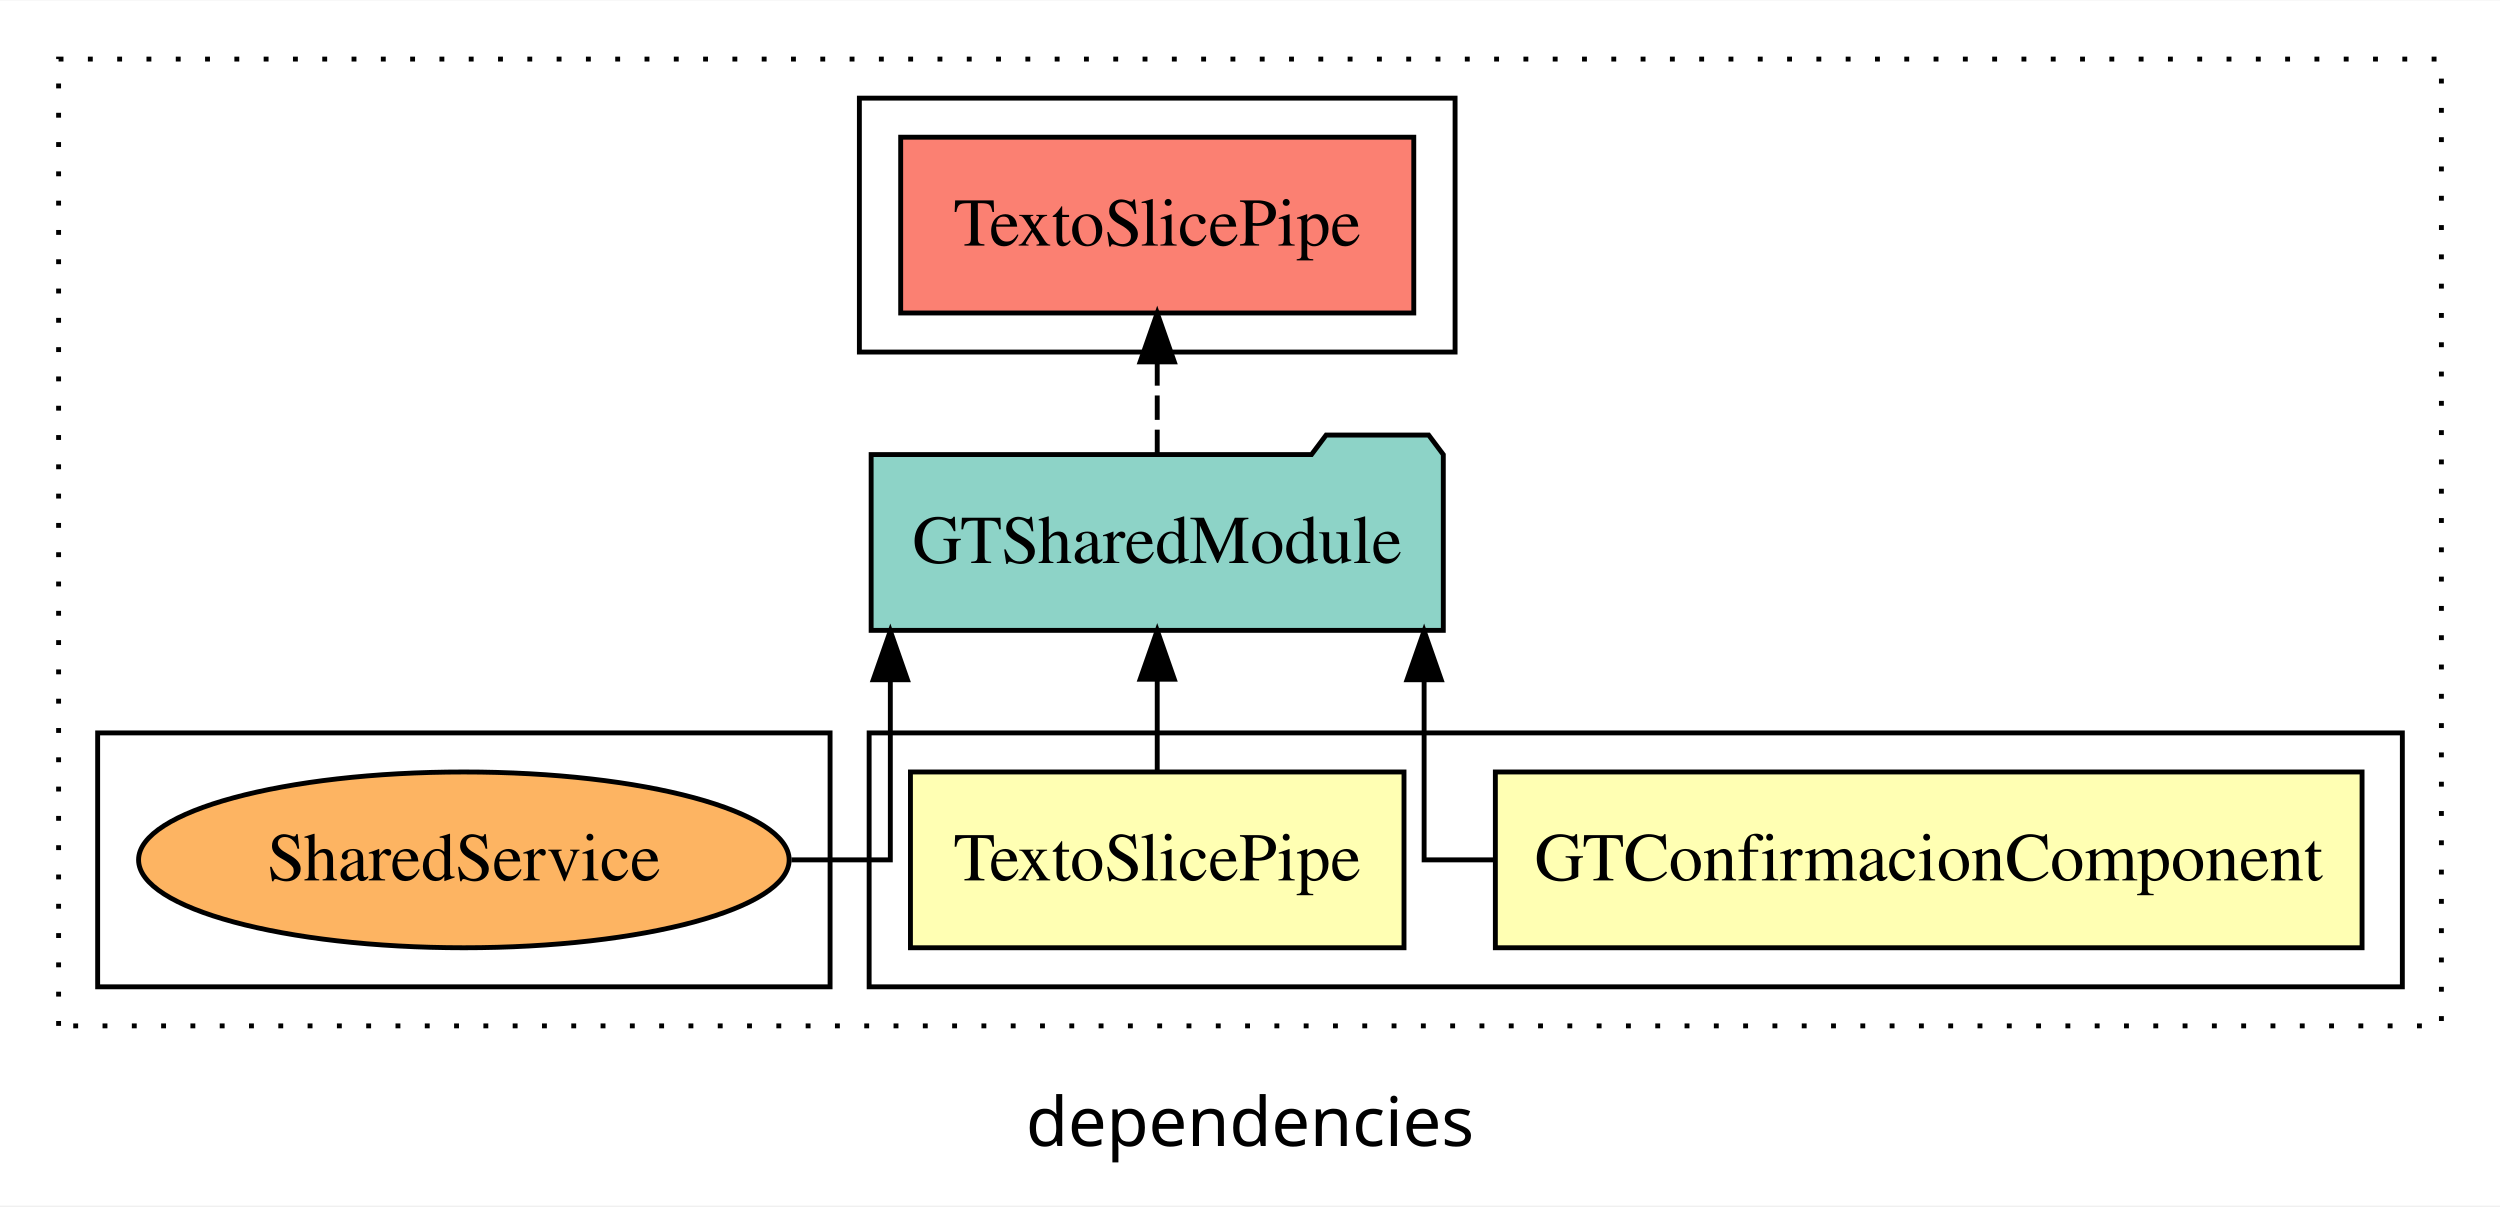
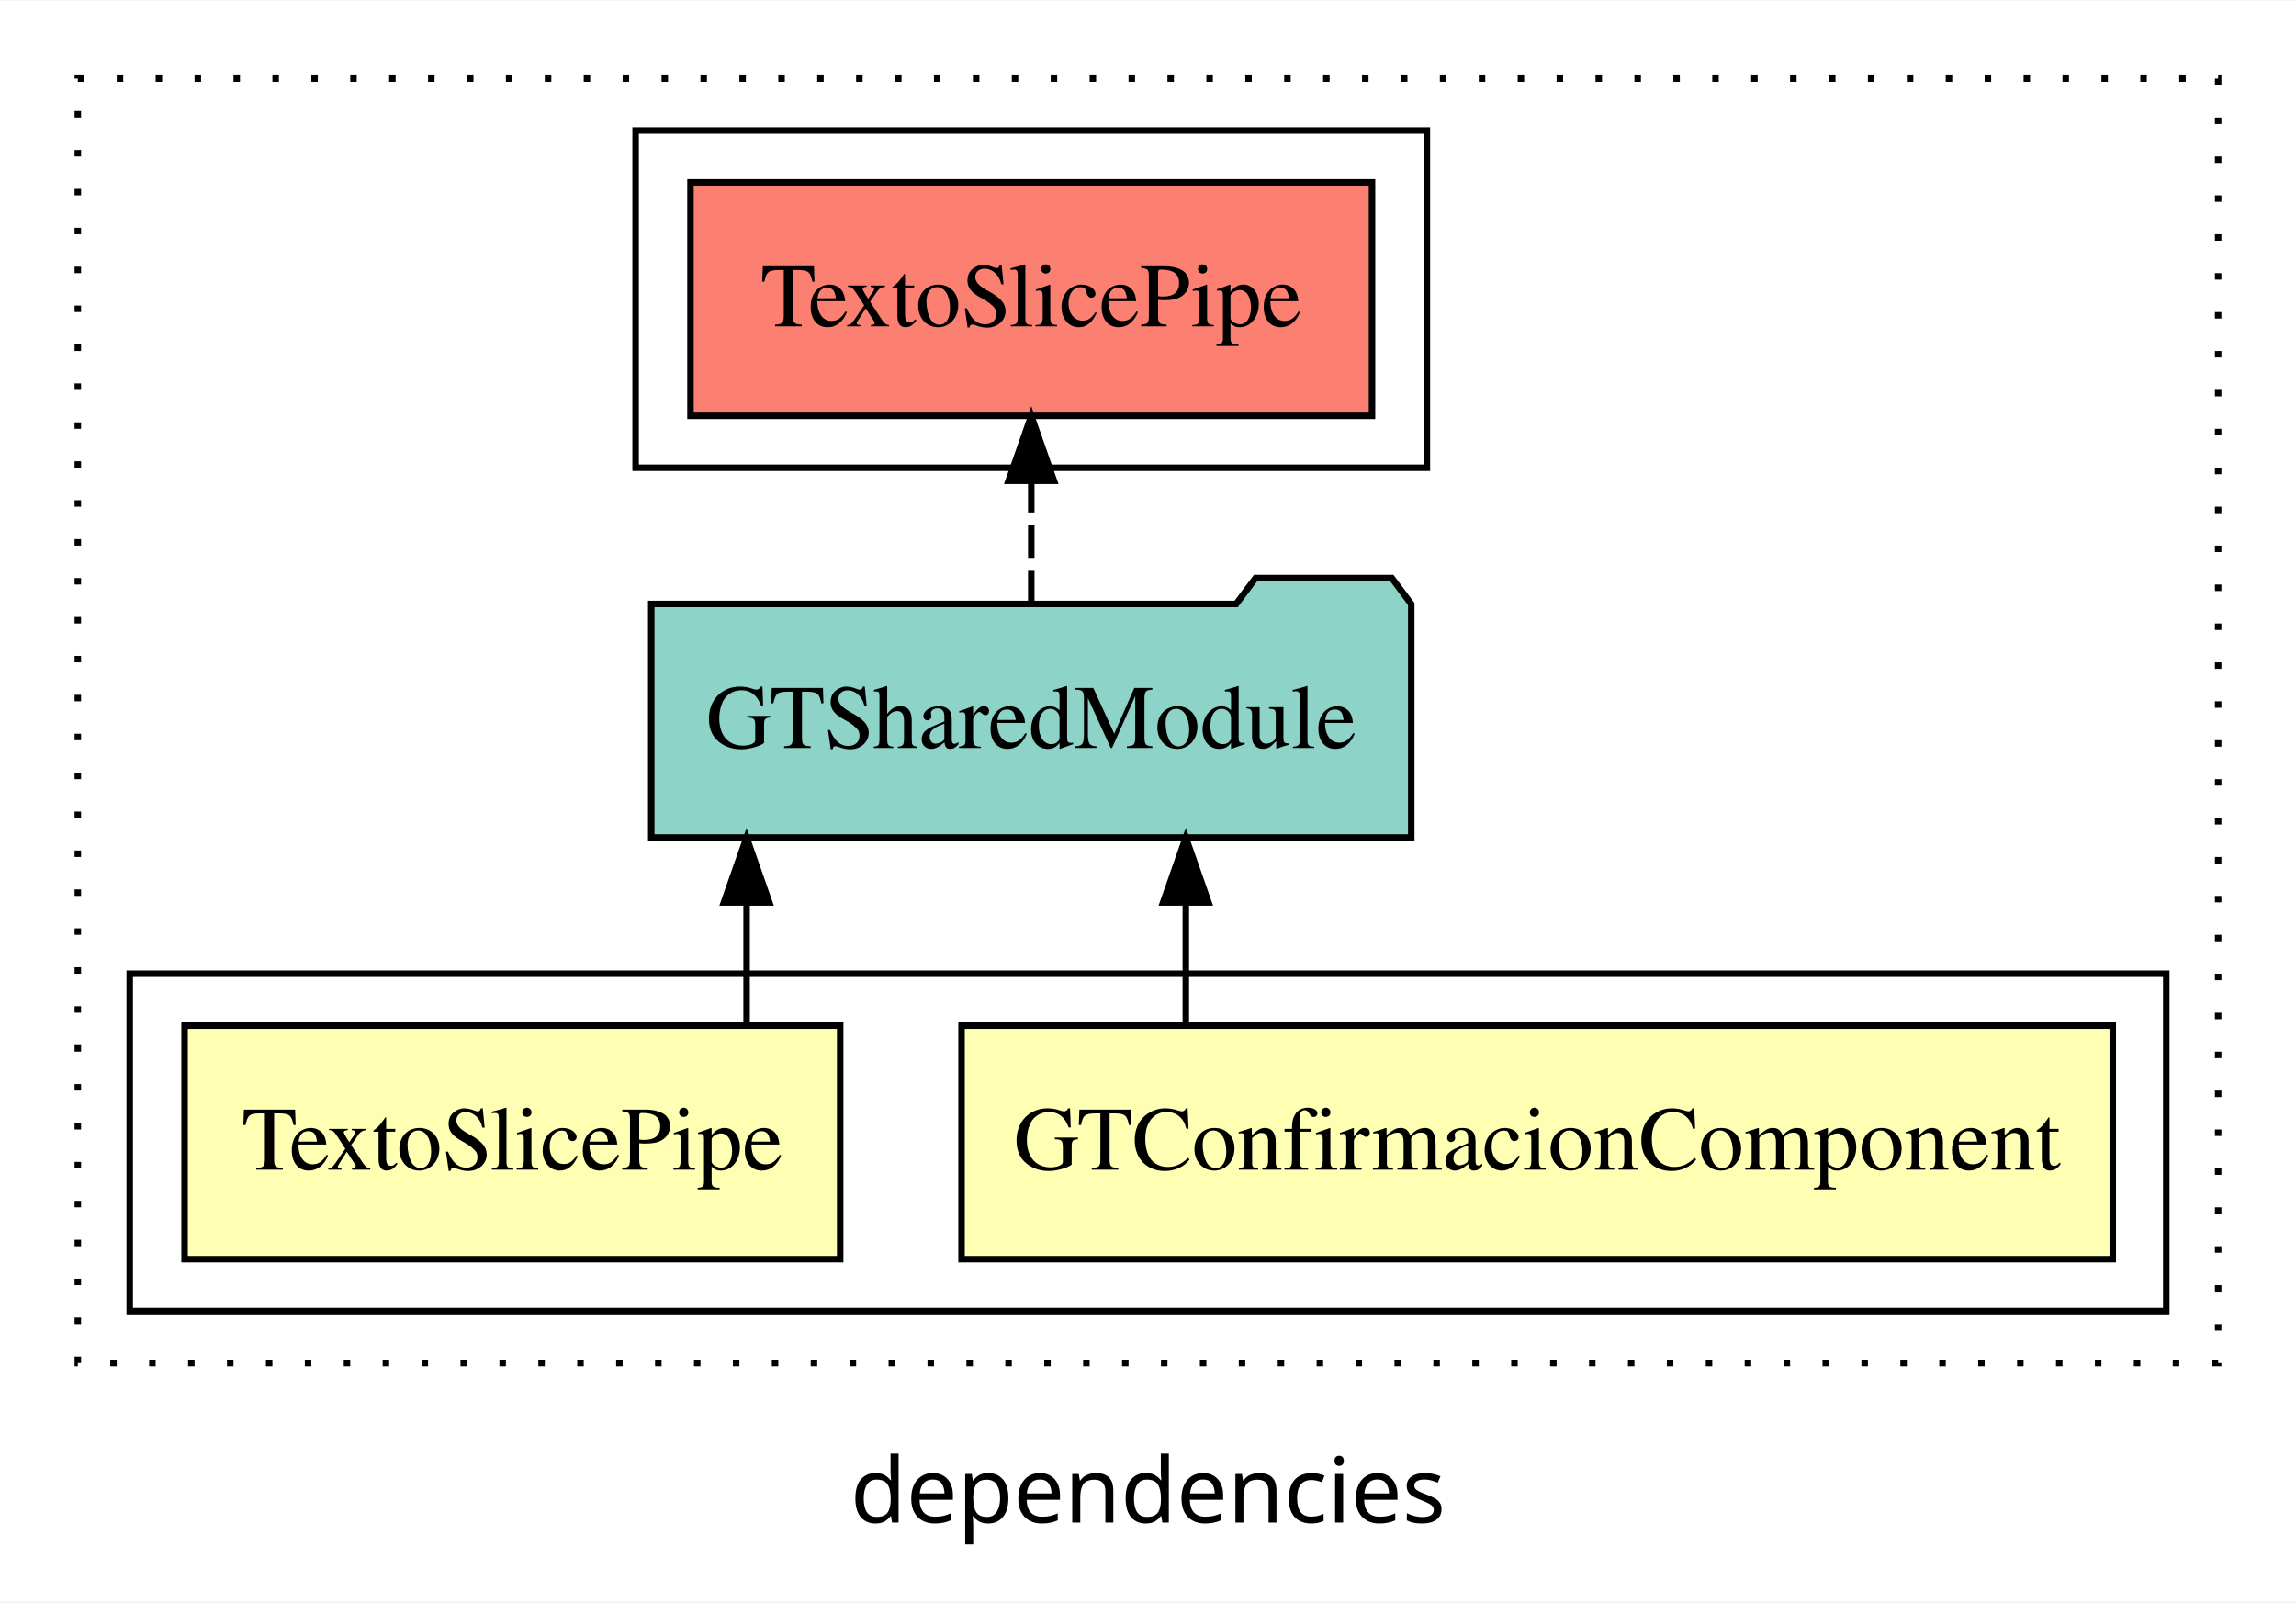
- <svg xmlns="http://www.w3.org/2000/svg" width="512pt" height="247pt" viewBox="0.00 0.00 512.00 246.80">
+ <svg xmlns="http://www.w3.org/2000/svg" width="354pt" height="247pt" viewBox="0.00 0.00 354.00 246.80">
  <g id="graph0" class="graph" transform="scale(1 1) rotate(0) translate(4 242.8)">
-     <polygon fill="white" stroke="transparent" points="-4,4 -4,-242.8 508,-242.8 508,4 -4,4" />
-     <text text-anchor="middle" x="252" y="-8.2" font-family="sans-serif" font-size="14.00">dependencies</text>
+     <polygon fill="white" stroke="transparent" points="-4,4 -4,-242.8 350,-242.8 350,4 -4,4" />
+     <text text-anchor="middle" x="173" y="-8.2" font-family="sans-serif" font-size="14.00">dependencies</text>
    <g id="clust1" class="cluster">
-       <polygon fill="none" stroke="black" stroke-dasharray="1,5" points="8,-32.8 8,-230.8 496,-230.8 496,-32.8 8,-32.8" />
+       <polygon fill="none" stroke="black" stroke-dasharray="1,5" points="8,-32.8 8,-230.8 338,-230.8 338,-32.8 8,-32.8" />
    </g>
    <g id="clust2" class="cluster">
-       <polygon fill="none" stroke="black" points="174,-40.8 174,-92.8 488,-92.8 488,-40.8 174,-40.8" />
+       <polygon fill="none" stroke="black" points="16,-40.8 16,-92.8 330,-92.8 330,-40.8 16,-40.8" />
    </g>
    <g id="clust6" class="cluster">
-       <polygon fill="none" stroke="black" points="172,-170.8 172,-222.8 294,-222.8 294,-170.8 172,-170.8" />
-     </g>
-     <g id="clust8" class="cluster">
-       <polygon fill="none" stroke="black" points="16,-40.8 16,-92.8 166,-92.8 166,-40.8 16,-40.8" />
+       <polygon fill="none" stroke="black" points="94,-170.8 94,-222.8 216,-222.8 216,-170.8 94,-170.8" />
    </g>
    <g id="node1" class="node">
-       <polygon fill="#ffffb3" stroke="black" points="479.75,-84.8 302.25,-84.8 302.25,-48.8 479.75,-48.8 479.75,-84.8" />
-       <text text-anchor="middle" x="391" y="-62.6" font-family="Times,serif" font-size="14.00">GTConfirmacionComponent</text>
+       <polygon fill="#ffffb3" stroke="black" points="321.75,-84.8 144.25,-84.8 144.25,-48.8 321.75,-48.8 321.75,-84.8" />
+       <text text-anchor="middle" x="233" y="-62.6" font-family="Times,serif" font-size="14.00">GTConfirmacionComponent</text>
    </g>
    <g id="node3" class="node">
-       <polygon fill="#8dd3c7" stroke="black" points="291.59,-149.8 288.59,-153.8 267.59,-153.8 264.59,-149.8 174.41,-149.8 174.41,-113.8 291.59,-113.8 291.59,-149.8" />
-       <text text-anchor="middle" x="233" y="-127.6" font-family="Times,serif" font-size="14.00">GTSharedModule</text>
+       <polygon fill="#8dd3c7" stroke="black" points="213.59,-149.8 210.59,-153.8 189.59,-153.8 186.59,-149.8 96.41,-149.8 96.41,-113.8 213.59,-113.8 213.59,-149.8" />
+       <text text-anchor="middle" x="155" y="-127.6" font-family="Times,serif" font-size="14.00">GTSharedModule</text>
    </g>
    <g id="edge1" class="edge">
-       <path fill="none" stroke="black" d="M302.03,-66.8C293.33,-66.8 287.66,-66.8 287.66,-66.8 287.66,-66.8 287.66,-103.69 287.66,-103.69" />
-       <polygon fill="black" stroke="black" points="284.16,-103.69 287.66,-113.69 291.16,-103.69 284.16,-103.69" />
+       <path fill="none" stroke="black" d="M178.83,-84.91C178.83,-84.91 178.83,-103.79 178.83,-103.79" />
+       <polygon fill="black" stroke="black" points="175.33,-103.79 178.83,-113.79 182.33,-103.79 175.33,-103.79" />
    </g>
    <g id="node2" class="node">
-       <polygon fill="#ffffb3" stroke="black" points="283.54,-84.8 182.46,-84.8 182.46,-48.8 283.54,-48.8 283.54,-84.8" />
-       <text text-anchor="middle" x="233" y="-62.6" font-family="Times,serif" font-size="14.00">TextoSlicePipe</text>
+       <polygon fill="#ffffb3" stroke="black" points="125.54,-84.8 24.46,-84.8 24.46,-48.8 125.54,-48.8 125.54,-84.8" />
+       <text text-anchor="middle" x="75" y="-62.6" font-family="Times,serif" font-size="14.00">TextoSlicePipe</text>
    </g>
    <g id="edge2" class="edge">
-       <path fill="none" stroke="black" d="M233,-84.91C233,-84.91 233,-103.79 233,-103.79" />
-       <polygon fill="black" stroke="black" points="229.5,-103.79 233,-113.79 236.5,-103.79 229.5,-103.79" />
+       <path fill="none" stroke="black" d="M111.11,-84.91C111.11,-84.91 111.11,-103.79 111.11,-103.79" />
+       <polygon fill="black" stroke="black" points="107.61,-103.79 111.11,-113.79 114.61,-103.79 107.61,-103.79" />
    </g>
    <g id="node4" class="node">
-       <polygon fill="#fb8072" stroke="black" points="285.54,-214.8 180.46,-214.8 180.46,-178.8 285.54,-178.8 285.54,-214.8" />
-       <text text-anchor="middle" x="233" y="-192.6" font-family="Times,serif" font-size="14.00">TextoSlicePipe </text>
+       <polygon fill="#fb8072" stroke="black" points="207.54,-214.8 102.46,-214.8 102.46,-178.8 207.54,-178.8 207.54,-214.8" />
+       <text text-anchor="middle" x="155" y="-192.6" font-family="Times,serif" font-size="14.00">TextoSlicePipe </text>
    </g>
    <g id="edge3" class="edge">
-       <path fill="none" stroke="black" stroke-dasharray="5,2" d="M233,-149.91C233,-149.91 233,-168.79 233,-168.79" />
-       <polygon fill="black" stroke="black" points="229.5,-168.79 233,-178.79 236.5,-168.79 229.5,-168.79" />
-     </g>
-     <g id="node5" class="node">
-       <ellipse fill="#fdb462" stroke="black" cx="91" cy="-66.8" rx="66.62" ry="18" />
-       <text text-anchor="middle" x="91" y="-62.6" font-family="Times,serif" font-size="14.00">SharedService</text>
-     </g>
-     <g id="edge4" class="edge">
-       <path fill="none" stroke="black" d="M158.09,-66.8C169.81,-66.8 178.34,-66.8 178.34,-66.8 178.34,-66.8 178.34,-103.69 178.34,-103.69" />
-       <polygon fill="black" stroke="black" points="174.84,-103.69 178.34,-113.69 181.84,-103.69 174.84,-103.69" />
+       <path fill="none" stroke="black" stroke-dasharray="5,2" d="M155,-149.91C155,-149.91 155,-168.79 155,-168.79" />
+       <polygon fill="black" stroke="black" points="151.5,-168.79 155,-178.79 158.5,-168.79 151.5,-168.79" />
    </g>
  </g>
</svg>
